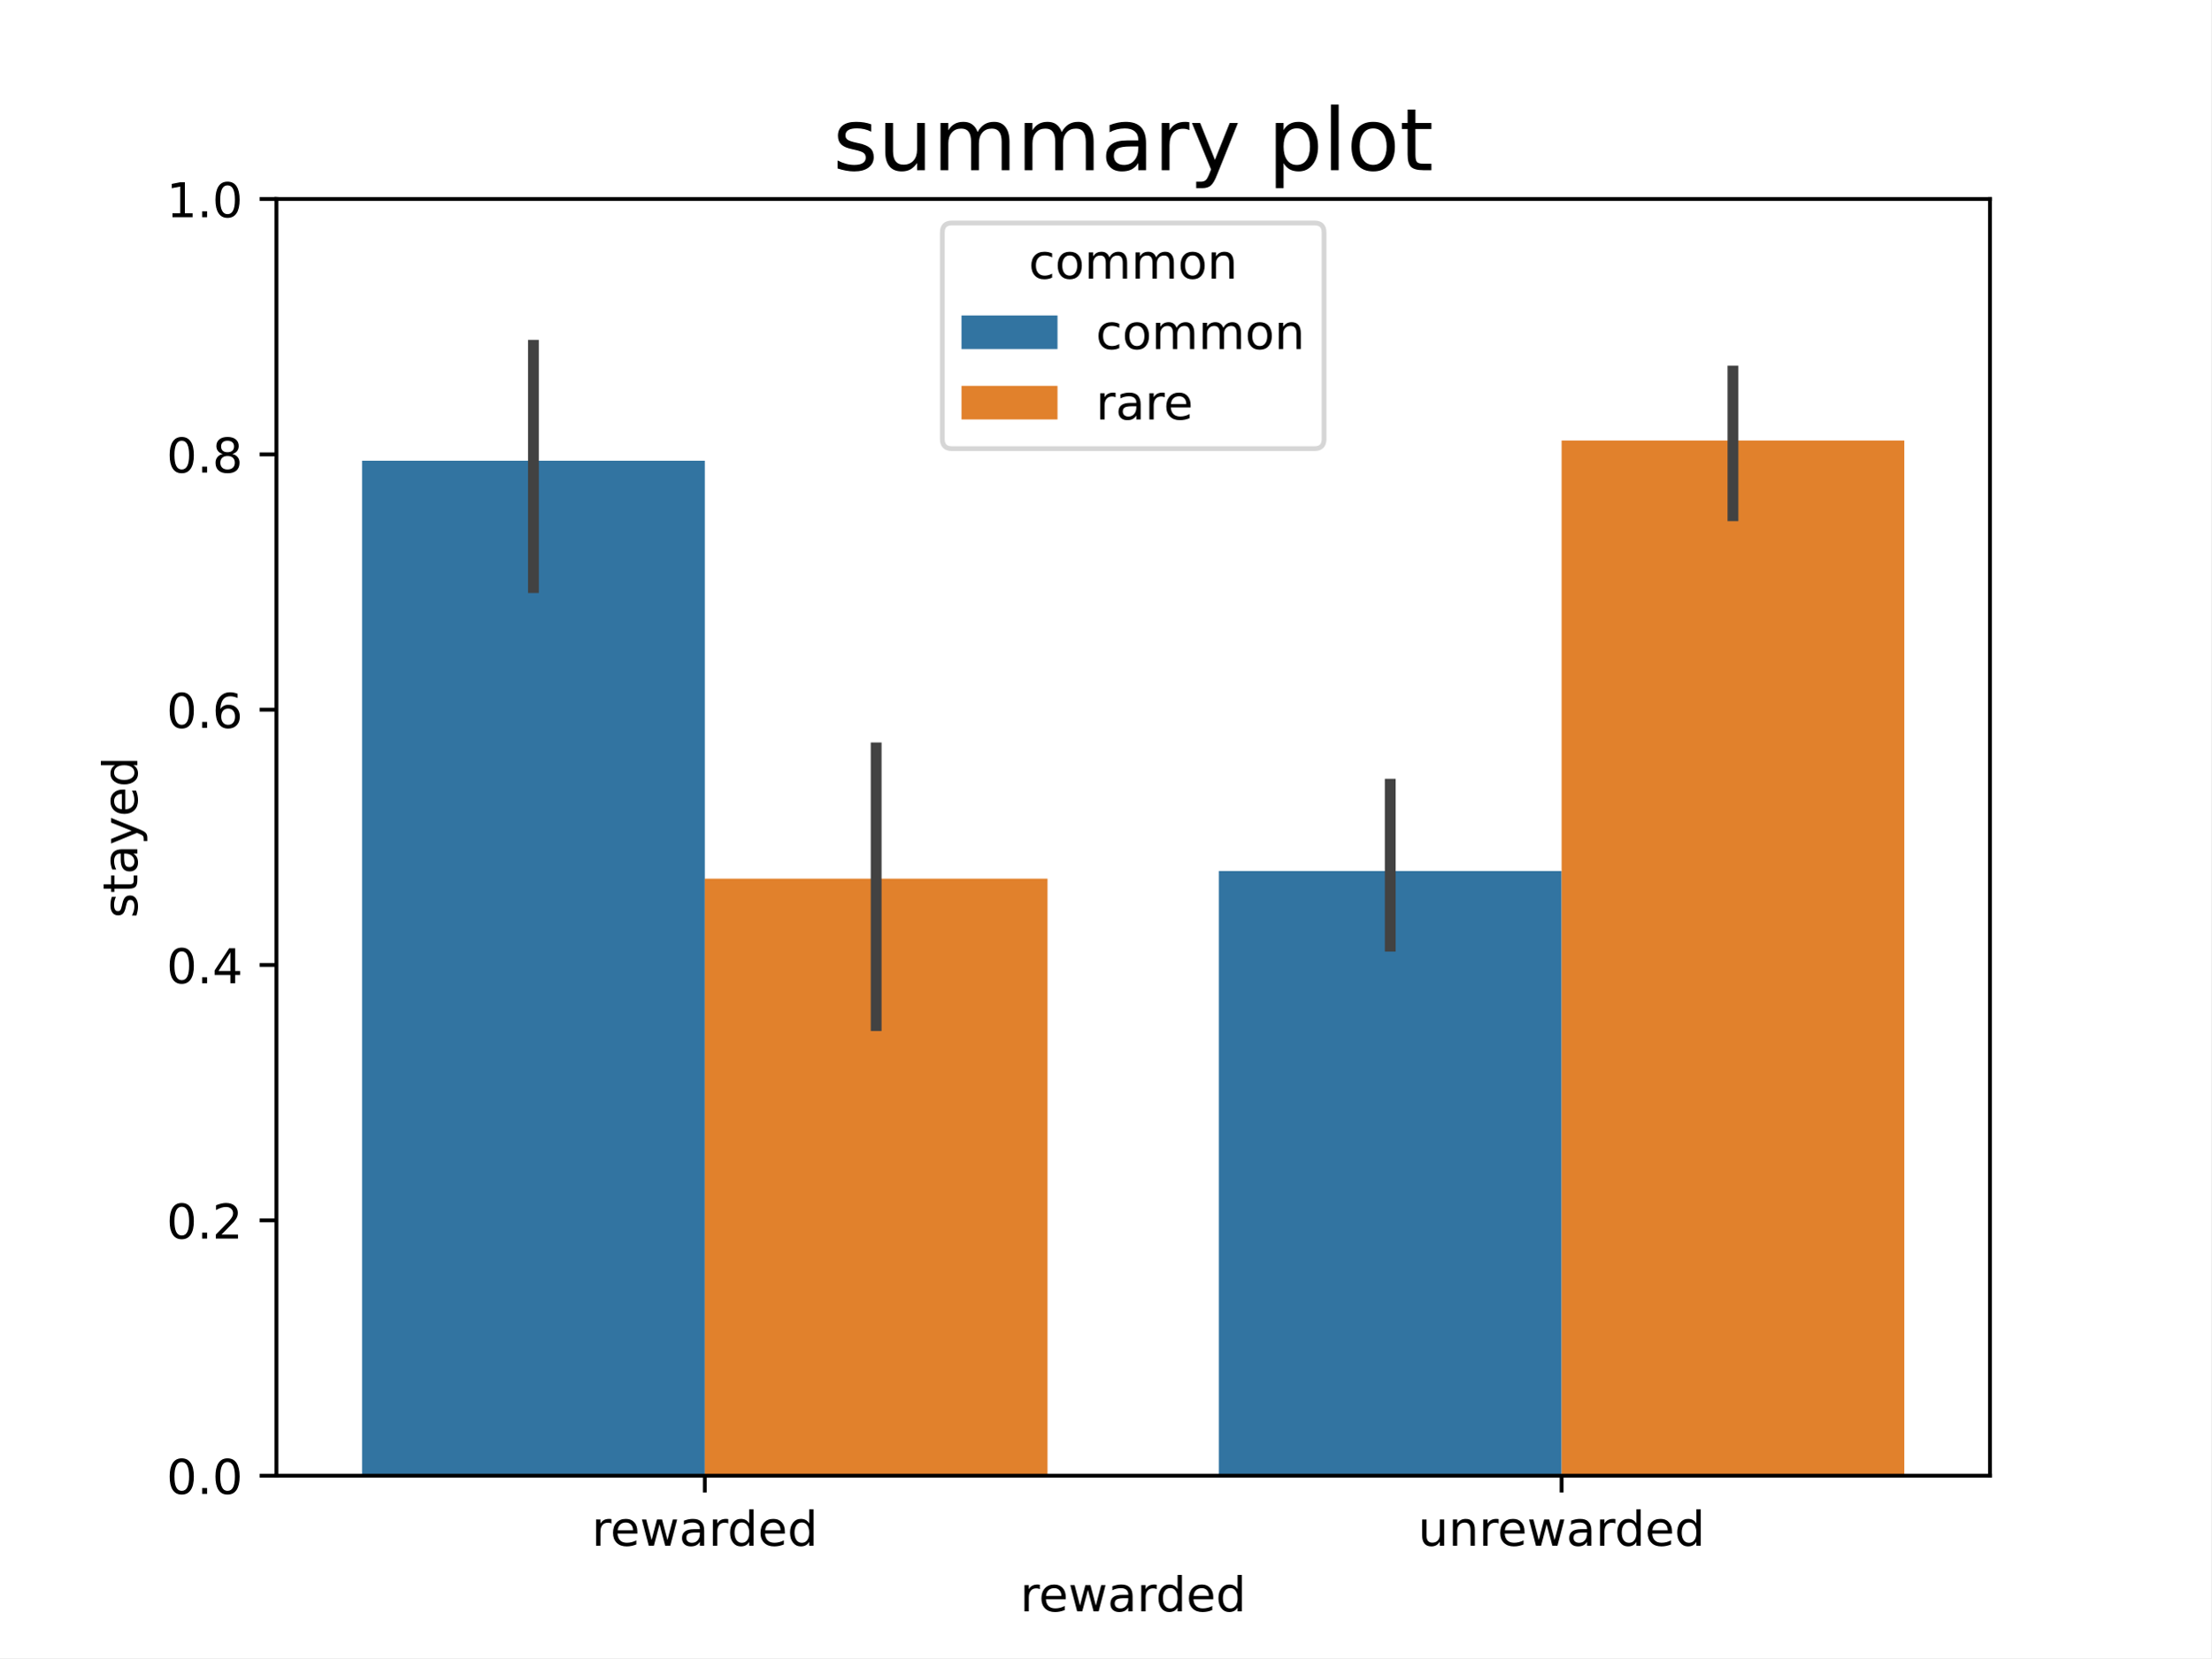
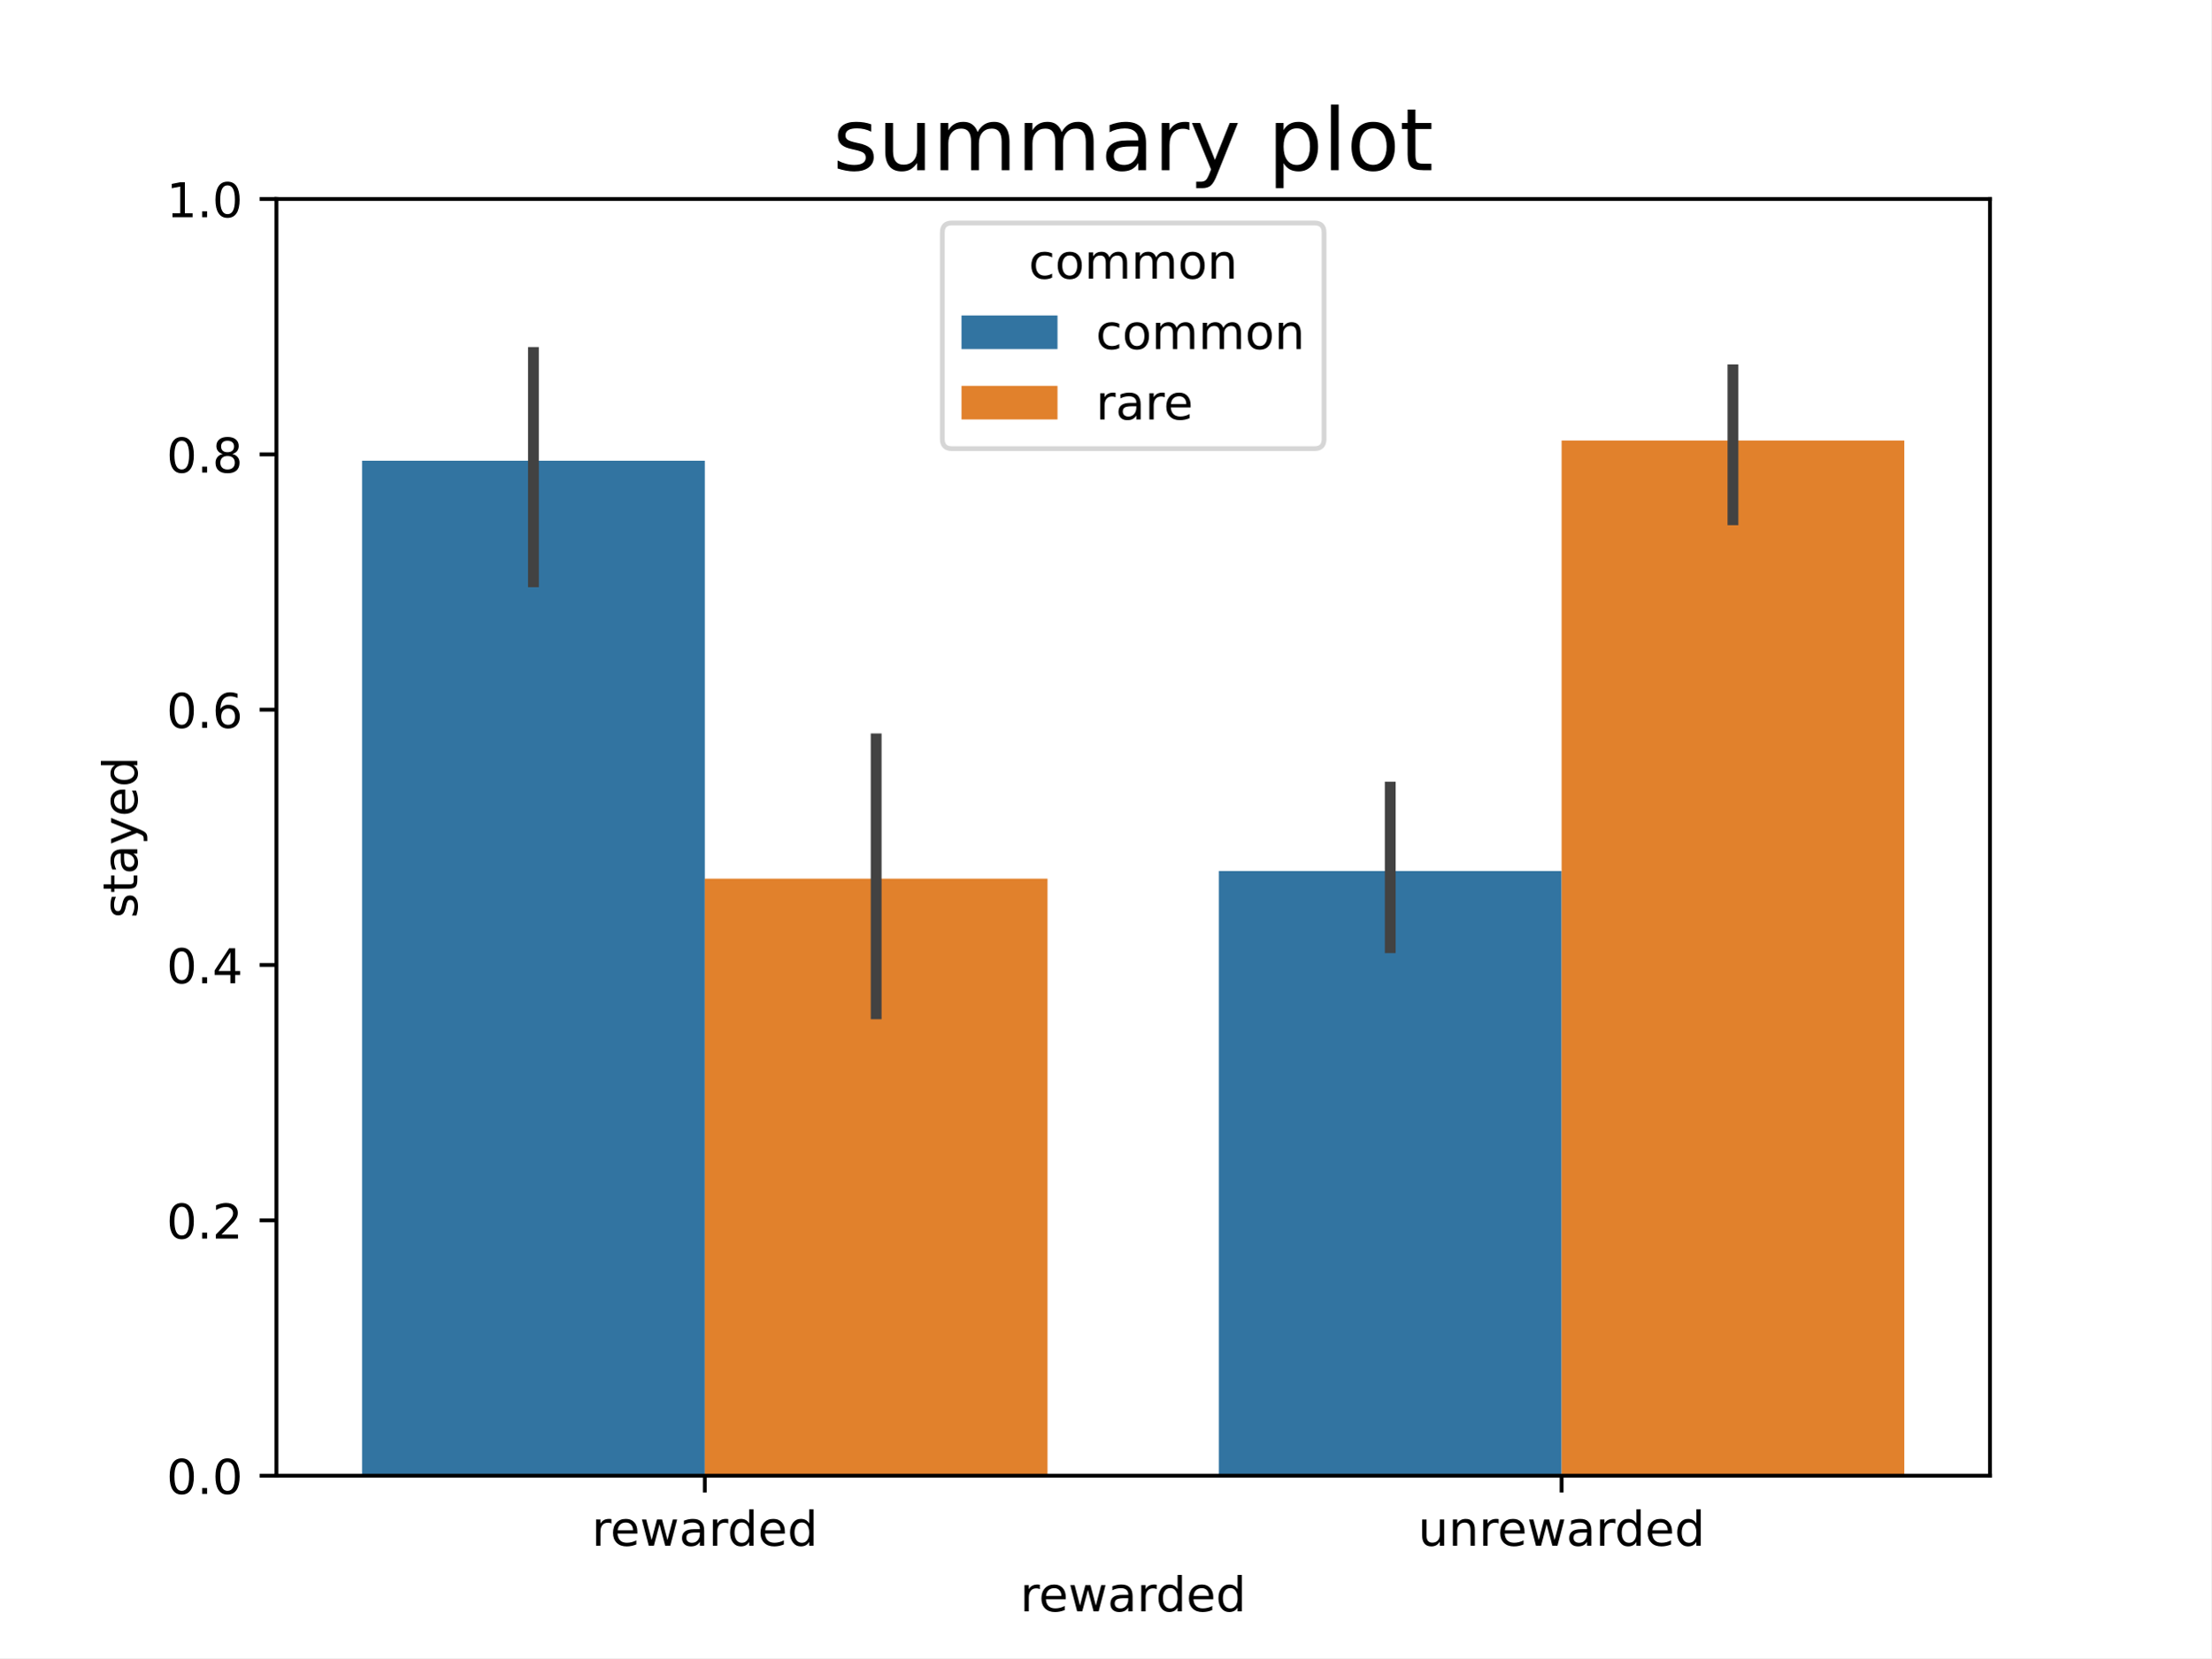
<svg xmlns="http://www.w3.org/2000/svg" xmlns:xlink="http://www.w3.org/1999/xlink" width="460.8pt" height="345.6pt" viewBox="0 0 460.8 345.6" version="1.1">
  <defs>
    <style type="text/css">*{stroke-linejoin: round; stroke-linecap: butt}</style>
  </defs>
  <g id="figure_1">
    <g id="patch_1">
      <path d="M 0 345.6  L 460.8 345.6  L 460.8 0  L 0 0  z " style="fill: #ffffff" />
    </g>
    <g id="axes_1">
      <g id="patch_2">
        <path d="M 57.6 307.584  L 414.72 307.584  L 414.72 41.472  L 57.6 41.472  z " style="fill: #ffffff" />
      </g>
      <g id="patch_3">
-         <path d="M 75.456 307.584  L 146.88 307.584  L 146.88 96.025  L 75.456 96.025  z " clip-path="url(#p9f1547974b)" style="fill: #3274a1" />
+         <path d="M 75.456 307.584  L 146.88 307.584  L 146.88 96.025  L 75.456 96.025  z " clip-path="url(#p856950a8db)" style="fill: #3274a1" />
      </g>
      <g id="patch_4">
-         <path d="M 254.016 307.584  L 325.44 307.584  L 325.44 181.551  L 254.016 181.551  z " clip-path="url(#p9f1547974b)" style="fill: #3274a1" />
+         <path d="M 254.016 307.584  L 325.44 307.584  L 325.44 181.551  L 254.016 181.551  z " clip-path="url(#p856950a8db)" style="fill: #3274a1" />
      </g>
      <g id="patch_5">
-         <path d="M 146.88 307.584  L 218.304 307.584  L 218.304 183.137  L 146.88 183.137  z " clip-path="url(#p9f1547974b)" style="fill: #e1812c" />
+         <path d="M 146.88 307.584  L 218.304 307.584  L 218.304 183.137  L 146.88 183.137  z " clip-path="url(#p856950a8db)" style="fill: #e1812c" />
      </g>
      <g id="patch_6">
-         <path d="M 325.44 307.584  L 396.864 307.584  L 396.864 91.82  L 325.44 91.82  z " clip-path="url(#p9f1547974b)" style="fill: #e1812c" />
+         <path d="M 325.44 307.584  L 396.864 307.584  L 396.864 91.82  L 325.44 91.82  z " clip-path="url(#p856950a8db)" style="fill: #e1812c" />
      </g>
      <g id="patch_7">
-         <path d="M 146.88 307.584  L 146.88 307.584  L 146.88 307.584  L 146.88 307.584  z " clip-path="url(#p9f1547974b)" style="fill: #3274a1" />
+         <path d="M 146.88 307.584  L 146.88 307.584  L 146.88 307.584  L 146.88 307.584  z " clip-path="url(#p856950a8db)" style="fill: #3274a1" />
      </g>
      <g id="patch_8">
-         <path d="M 146.88 307.584  L 146.88 307.584  L 146.88 307.584  L 146.88 307.584  z " clip-path="url(#p9f1547974b)" style="fill: #e1812c" />
+         <path d="M 146.88 307.584  L 146.88 307.584  L 146.88 307.584  L 146.88 307.584  z " clip-path="url(#p856950a8db)" style="fill: #e1812c" />
      </g>
      <g id="matplotlib.axis_1">
        <g id="xtick_1">
          <g id="line2d_1">
            <defs>
-               <path id="m155c16d324" d="M 0 0  L 0 3.5  " style="stroke: #000000; stroke-width: 0.8" />
+               <path id="m8723479bb5" d="M 0 0  L 0 3.5  " style="stroke: #000000; stroke-width: 0.8" />
            </defs>
            <g>
-               <use xlink:href="#m155c16d324" x="146.88" y="307.584" style="stroke: #000000; stroke-width: 0.8" />
+               <use xlink:href="#m8723479bb5" x="146.88" y="307.584" style="stroke: #000000; stroke-width: 0.8" />
            </g>
          </g>
          <g id="text_1">
            <g transform="translate(123.3144 322.1824) scale(0.1 -0.1)">
              <defs>
                <path id="DejaVuSans-72" d="M 2631 2963  Q 2534 3019 2420 3045  Q 2306 3072 2169 3072  Q 1681 3072 1420 2755  Q 1159 2438 1159 1844  L 1159 0  L 581 0  L 581 3500  L 1159 3500  L 1159 2956  Q 1341 3275 1631 3429  Q 1922 3584 2338 3584  Q 2397 3584 2469 3576  Q 2541 3569 2628 3553  L 2631 2963  z " transform="scale(0.015625)" />
                <path id="DejaVuSans-65" d="M 3597 1894  L 3597 1613  L 953 1613  Q 991 1019 1311 708  Q 1631 397 2203 397  Q 2534 397 2845 478  Q 3156 559 3463 722  L 3463 178  Q 3153 47 2828 -22  Q 2503 -91 2169 -91  Q 1331 -91 842 396  Q 353 884 353 1716  Q 353 2575 817 3079  Q 1281 3584 2069 3584  Q 2775 3584 3186 3129  Q 3597 2675 3597 1894  z M 3022 2063  Q 3016 2534 2758 2815  Q 2500 3097 2075 3097  Q 1594 3097 1305 2825  Q 1016 2553 972 2059  L 3022 2063  z " transform="scale(0.015625)" />
                <path id="DejaVuSans-77" d="M 269 3500  L 844 3500  L 1563 769  L 2278 3500  L 2956 3500  L 3675 769  L 4391 3500  L 4966 3500  L 4050 0  L 3372 0  L 2619 2869  L 1863 0  L 1184 0  L 269 3500  z " transform="scale(0.015625)" />
                <path id="DejaVuSans-61" d="M 2194 1759  Q 1497 1759 1228 1600  Q 959 1441 959 1056  Q 959 750 1161 570  Q 1363 391 1709 391  Q 2188 391 2477 730  Q 2766 1069 2766 1631  L 2766 1759  L 2194 1759  z M 3341 1997  L 3341 0  L 2766 0  L 2766 531  Q 2569 213 2275 61  Q 1981 -91 1556 -91  Q 1019 -91 701 211  Q 384 513 384 1019  Q 384 1609 779 1909  Q 1175 2209 1959 2209  L 2766 2209  L 2766 2266  Q 2766 2663 2505 2880  Q 2244 3097 1772 3097  Q 1472 3097 1187 3025  Q 903 2953 641 2809  L 641 3341  Q 956 3463 1253 3523  Q 1550 3584 1831 3584  Q 2591 3584 2966 3190  Q 3341 2797 3341 1997  z " transform="scale(0.015625)" />
                <path id="DejaVuSans-64" d="M 2906 2969  L 2906 4863  L 3481 4863  L 3481 0  L 2906 0  L 2906 525  Q 2725 213 2448 61  Q 2172 -91 1784 -91  Q 1150 -91 751 415  Q 353 922 353 1747  Q 353 2572 751 3078  Q 1150 3584 1784 3584  Q 2172 3584 2448 3432  Q 2725 3281 2906 2969  z M 947 1747  Q 947 1113 1208 752  Q 1469 391 1925 391  Q 2381 391 2643 752  Q 2906 1113 2906 1747  Q 2906 2381 2643 2742  Q 2381 3103 1925 3103  Q 1469 3103 1208 2742  Q 947 2381 947 1747  z " transform="scale(0.015625)" />
              </defs>
              <use xlink:href="#DejaVuSans-72" />
              <use xlink:href="#DejaVuSans-65" x="38.863" />
              <use xlink:href="#DejaVuSans-77" x="100.387" />
              <use xlink:href="#DejaVuSans-61" x="182.174" />
              <use xlink:href="#DejaVuSans-72" x="243.453" />
              <use xlink:href="#DejaVuSans-64" x="282.816" />
              <use xlink:href="#DejaVuSans-65" x="346.293" />
              <use xlink:href="#DejaVuSans-64" x="407.816" />
            </g>
          </g>
        </g>
        <g id="xtick_2">
          <g id="line2d_2">
            <g>
-               <use xlink:href="#m155c16d324" x="325.44" y="307.584" style="stroke: #000000; stroke-width: 0.8" />
+               <use xlink:href="#m8723479bb5" x="325.44" y="307.584" style="stroke: #000000; stroke-width: 0.8" />
            </g>
          </g>
          <g id="text_2">
            <g transform="translate(295.5369 322.1824) scale(0.1 -0.1)">
              <defs>
                <path id="DejaVuSans-75" d="M 544 1381  L 544 3500  L 1119 3500  L 1119 1403  Q 1119 906 1312 657  Q 1506 409 1894 409  Q 2359 409 2629 706  Q 2900 1003 2900 1516  L 2900 3500  L 3475 3500  L 3475 0  L 2900 0  L 2900 538  Q 2691 219 2414 64  Q 2138 -91 1772 -91  Q 1169 -91 856 284  Q 544 659 544 1381  z M 1991 3584  L 1991 3584  z " transform="scale(0.015625)" />
                <path id="DejaVuSans-6e" d="M 3513 2113  L 3513 0  L 2938 0  L 2938 2094  Q 2938 2591 2744 2837  Q 2550 3084 2163 3084  Q 1697 3084 1428 2787  Q 1159 2491 1159 1978  L 1159 0  L 581 0  L 581 3500  L 1159 3500  L 1159 2956  Q 1366 3272 1645 3428  Q 1925 3584 2291 3584  Q 2894 3584 3203 3211  Q 3513 2838 3513 2113  z " transform="scale(0.015625)" />
              </defs>
              <use xlink:href="#DejaVuSans-75" />
              <use xlink:href="#DejaVuSans-6e" x="63.379" />
              <use xlink:href="#DejaVuSans-72" x="126.758" />
              <use xlink:href="#DejaVuSans-65" x="165.621" />
              <use xlink:href="#DejaVuSans-77" x="227.145" />
              <use xlink:href="#DejaVuSans-61" x="308.932" />
              <use xlink:href="#DejaVuSans-72" x="370.211" />
              <use xlink:href="#DejaVuSans-64" x="409.574" />
              <use xlink:href="#DejaVuSans-65" x="473.051" />
              <use xlink:href="#DejaVuSans-64" x="534.574" />
            </g>
          </g>
        </g>
        <g id="text_3">
          <g transform="translate(212.5944 335.8606) scale(0.1 -0.1)">
            <use xlink:href="#DejaVuSans-72" />
            <use xlink:href="#DejaVuSans-65" x="38.863" />
            <use xlink:href="#DejaVuSans-77" x="100.387" />
            <use xlink:href="#DejaVuSans-61" x="182.174" />
            <use xlink:href="#DejaVuSans-72" x="243.453" />
            <use xlink:href="#DejaVuSans-64" x="282.816" />
            <use xlink:href="#DejaVuSans-65" x="346.293" />
            <use xlink:href="#DejaVuSans-64" x="407.816" />
          </g>
        </g>
      </g>
      <g id="matplotlib.axis_2">
        <g id="ytick_1">
          <g id="line2d_3">
            <defs>
-               <path id="m97e995b3cd" d="M 0 0  L -3.5 0  " style="stroke: #000000; stroke-width: 0.8" />
+               <path id="m5e11321f5d" d="M 0 0  L -3.5 0  " style="stroke: #000000; stroke-width: 0.8" />
            </defs>
            <g>
-               <use xlink:href="#m97e995b3cd" x="57.6" y="307.584" style="stroke: #000000; stroke-width: 0.8" />
+               <use xlink:href="#m5e11321f5d" x="57.6" y="307.584" style="stroke: #000000; stroke-width: 0.8" />
            </g>
          </g>
          <g id="text_4">
            <g transform="translate(34.69687 311.3832) scale(0.1 -0.1)">
              <defs>
                <path id="DejaVuSans-30" d="M 2034 4250  Q 1547 4250 1301 3770  Q 1056 3291 1056 2328  Q 1056 1369 1301 889  Q 1547 409 2034 409  Q 2525 409 2770 889  Q 3016 1369 3016 2328  Q 3016 3291 2770 3770  Q 2525 4250 2034 4250  z M 2034 4750  Q 2819 4750 3233 4129  Q 3647 3509 3647 2328  Q 3647 1150 3233 529  Q 2819 -91 2034 -91  Q 1250 -91 836 529  Q 422 1150 422 2328  Q 422 3509 836 4129  Q 1250 4750 2034 4750  z " transform="scale(0.015625)" />
                <path id="DejaVuSans-2e" d="M 684 794  L 1344 794  L 1344 0  L 684 0  L 684 794  z " transform="scale(0.015625)" />
              </defs>
              <use xlink:href="#DejaVuSans-30" />
              <use xlink:href="#DejaVuSans-2e" x="63.623" />
              <use xlink:href="#DejaVuSans-30" x="95.41" />
            </g>
          </g>
        </g>
        <g id="ytick_2">
          <g id="line2d_4">
            <g>
-               <use xlink:href="#m97e995b3cd" x="57.6" y="254.362" style="stroke: #000000; stroke-width: 0.8" />
+               <use xlink:href="#m5e11321f5d" x="57.6" y="254.362" style="stroke: #000000; stroke-width: 0.8" />
            </g>
          </g>
          <g id="text_5">
            <g transform="translate(34.69687 258.1608) scale(0.1 -0.1)">
              <defs>
                <path id="DejaVuSans-32" d="M 1228 531  L 3431 531  L 3431 0  L 469 0  L 469 531  Q 828 903 1448 1529  Q 2069 2156 2228 2338  Q 2531 2678 2651 2914  Q 2772 3150 2772 3378  Q 2772 3750 2511 3984  Q 2250 4219 1831 4219  Q 1534 4219 1204 4116  Q 875 4013 500 3803  L 500 4441  Q 881 4594 1212 4672  Q 1544 4750 1819 4750  Q 2544 4750 2975 4387  Q 3406 4025 3406 3419  Q 3406 3131 3298 2873  Q 3191 2616 2906 2266  Q 2828 2175 2409 1742  Q 1991 1309 1228 531  z " transform="scale(0.015625)" />
              </defs>
              <use xlink:href="#DejaVuSans-30" />
              <use xlink:href="#DejaVuSans-2e" x="63.623" />
              <use xlink:href="#DejaVuSans-32" x="95.41" />
            </g>
          </g>
        </g>
        <g id="ytick_3">
          <g id="line2d_5">
            <g>
-               <use xlink:href="#m97e995b3cd" x="57.6" y="201.139" style="stroke: #000000; stroke-width: 0.8" />
+               <use xlink:href="#m5e11321f5d" x="57.6" y="201.139" style="stroke: #000000; stroke-width: 0.8" />
            </g>
          </g>
          <g id="text_6">
            <g transform="translate(34.69687 204.9384) scale(0.1 -0.1)">
              <defs>
                <path id="DejaVuSans-34" d="M 2419 4116  L 825 1625  L 2419 1625  L 2419 4116  z M 2253 4666  L 3047 4666  L 3047 1625  L 3713 1625  L 3713 1100  L 3047 1100  L 3047 0  L 2419 0  L 2419 1100  L 313 1100  L 313 1709  L 2253 4666  z " transform="scale(0.015625)" />
              </defs>
              <use xlink:href="#DejaVuSans-30" />
              <use xlink:href="#DejaVuSans-2e" x="63.623" />
              <use xlink:href="#DejaVuSans-34" x="95.41" />
            </g>
          </g>
        </g>
        <g id="ytick_4">
          <g id="line2d_6">
            <g>
-               <use xlink:href="#m97e995b3cd" x="57.6" y="147.917" style="stroke: #000000; stroke-width: 0.8" />
+               <use xlink:href="#m5e11321f5d" x="57.6" y="147.917" style="stroke: #000000; stroke-width: 0.8" />
            </g>
          </g>
          <g id="text_7">
            <g transform="translate(34.69687 151.716) scale(0.1 -0.1)">
              <defs>
                <path id="DejaVuSans-36" d="M 2113 2584  Q 1688 2584 1439 2293  Q 1191 2003 1191 1497  Q 1191 994 1439 701  Q 1688 409 2113 409  Q 2538 409 2786 701  Q 3034 994 3034 1497  Q 3034 2003 2786 2293  Q 2538 2584 2113 2584  z M 3366 4563  L 3366 3988  Q 3128 4100 2886 4159  Q 2644 4219 2406 4219  Q 1781 4219 1451 3797  Q 1122 3375 1075 2522  Q 1259 2794 1537 2939  Q 1816 3084 2150 3084  Q 2853 3084 3261 2657  Q 3669 2231 3669 1497  Q 3669 778 3244 343  Q 2819 -91 2113 -91  Q 1303 -91 875 529  Q 447 1150 447 2328  Q 447 3434 972 4092  Q 1497 4750 2381 4750  Q 2619 4750 2861 4703  Q 3103 4656 3366 4563  z " transform="scale(0.015625)" />
              </defs>
              <use xlink:href="#DejaVuSans-30" />
              <use xlink:href="#DejaVuSans-2e" x="63.623" />
              <use xlink:href="#DejaVuSans-36" x="95.41" />
            </g>
          </g>
        </g>
        <g id="ytick_5">
          <g id="line2d_7">
            <g>
-               <use xlink:href="#m97e995b3cd" x="57.6" y="94.694" style="stroke: #000000; stroke-width: 0.8" />
+               <use xlink:href="#m5e11321f5d" x="57.6" y="94.694" style="stroke: #000000; stroke-width: 0.8" />
            </g>
          </g>
          <g id="text_8">
            <g transform="translate(34.69687 98.49362) scale(0.1 -0.1)">
              <defs>
                <path id="DejaVuSans-38" d="M 2034 2216  Q 1584 2216 1326 1975  Q 1069 1734 1069 1313  Q 1069 891 1326 650  Q 1584 409 2034 409  Q 2484 409 2743 651  Q 3003 894 3003 1313  Q 3003 1734 2745 1975  Q 2488 2216 2034 2216  z M 1403 2484  Q 997 2584 770 2862  Q 544 3141 544 3541  Q 544 4100 942 4425  Q 1341 4750 2034 4750  Q 2731 4750 3128 4425  Q 3525 4100 3525 3541  Q 3525 3141 3298 2862  Q 3072 2584 2669 2484  Q 3125 2378 3379 2068  Q 3634 1759 3634 1313  Q 3634 634 3220 271  Q 2806 -91 2034 -91  Q 1263 -91 848 271  Q 434 634 434 1313  Q 434 1759 690 2068  Q 947 2378 1403 2484  z M 1172 3481  Q 1172 3119 1398 2916  Q 1625 2713 2034 2713  Q 2441 2713 2670 2916  Q 2900 3119 2900 3481  Q 2900 3844 2670 4047  Q 2441 4250 2034 4250  Q 1625 4250 1398 4047  Q 1172 3844 1172 3481  z " transform="scale(0.015625)" />
              </defs>
              <use xlink:href="#DejaVuSans-30" />
              <use xlink:href="#DejaVuSans-2e" x="63.623" />
              <use xlink:href="#DejaVuSans-38" x="95.41" />
            </g>
          </g>
        </g>
        <g id="ytick_6">
          <g id="line2d_8">
            <g>
-               <use xlink:href="#m97e995b3cd" x="57.6" y="41.472" style="stroke: #000000; stroke-width: 0.8" />
+               <use xlink:href="#m5e11321f5d" x="57.6" y="41.472" style="stroke: #000000; stroke-width: 0.8" />
            </g>
          </g>
          <g id="text_9">
            <g transform="translate(34.69687 45.27122) scale(0.1 -0.1)">
              <defs>
                <path id="DejaVuSans-31" d="M 794 531  L 1825 531  L 1825 4091  L 703 3866  L 703 4441  L 1819 4666  L 2450 4666  L 2450 531  L 3481 531  L 3481 0  L 794 0  L 794 531  z " transform="scale(0.015625)" />
              </defs>
              <use xlink:href="#DejaVuSans-31" />
              <use xlink:href="#DejaVuSans-2e" x="63.623" />
              <use xlink:href="#DejaVuSans-30" x="95.41" />
            </g>
          </g>
        </g>
        <g id="text_10">
          <g transform="translate(28.61719 191.3671) rotate(-90) scale(0.1 -0.1)">
            <defs>
              <path id="DejaVuSans-73" d="M 2834 3397  L 2834 2853  Q 2591 2978 2328 3040  Q 2066 3103 1784 3103  Q 1356 3103 1142 2972  Q 928 2841 928 2578  Q 928 2378 1081 2264  Q 1234 2150 1697 2047  L 1894 2003  Q 2506 1872 2764 1633  Q 3022 1394 3022 966  Q 3022 478 2636 193  Q 2250 -91 1575 -91  Q 1294 -91 989 -36  Q 684 19 347 128  L 347 722  Q 666 556 975 473  Q 1284 391 1588 391  Q 1994 391 2212 530  Q 2431 669 2431 922  Q 2431 1156 2273 1281  Q 2116 1406 1581 1522  L 1381 1569  Q 847 1681 609 1914  Q 372 2147 372 2553  Q 372 3047 722 3315  Q 1072 3584 1716 3584  Q 2034 3584 2315 3537  Q 2597 3491 2834 3397  z " transform="scale(0.015625)" />
              <path id="DejaVuSans-74" d="M 1172 4494  L 1172 3500  L 2356 3500  L 2356 3053  L 1172 3053  L 1172 1153  Q 1172 725 1289 603  Q 1406 481 1766 481  L 2356 481  L 2356 0  L 1766 0  Q 1100 0 847 248  Q 594 497 594 1153  L 594 3053  L 172 3053  L 172 3500  L 594 3500  L 594 4494  L 1172 4494  z " transform="scale(0.015625)" />
              <path id="DejaVuSans-79" d="M 2059 -325  Q 1816 -950 1584 -1140  Q 1353 -1331 966 -1331  L 506 -1331  L 506 -850  L 844 -850  Q 1081 -850 1212 -737  Q 1344 -625 1503 -206  L 1606 56  L 191 3500  L 800 3500  L 1894 763  L 2988 3500  L 3597 3500  L 2059 -325  z " transform="scale(0.015625)" />
            </defs>
            <use xlink:href="#DejaVuSans-73" />
            <use xlink:href="#DejaVuSans-74" x="52.1" />
            <use xlink:href="#DejaVuSans-61" x="91.309" />
            <use xlink:href="#DejaVuSans-79" x="152.588" />
            <use xlink:href="#DejaVuSans-65" x="211.768" />
            <use xlink:href="#DejaVuSans-64" x="273.291" />
          </g>
        </g>
      </g>
      <g id="line2d_9">
-         <path d="M 111.168 122.462  L 111.168 71.965  " clip-path="url(#p9f1547974b)" style="fill: none; stroke: #424242; stroke-width: 2.25; stroke-linecap: square" />
+         <path d="M 111.168 121.261  L 111.168 73.465  " clip-path="url(#p856950a8db)" style="fill: none; stroke: #424242; stroke-width: 2.25; stroke-linecap: square" />
      </g>
      <g id="line2d_10">
-         <path d="M 289.728 197.216  L 289.728 163.445  " clip-path="url(#p9f1547974b)" style="fill: none; stroke: #424242; stroke-width: 2.25; stroke-linecap: square" />
+         <path d="M 289.728 197.519  L 289.728 164.061  " clip-path="url(#p856950a8db)" style="fill: none; stroke: #424242; stroke-width: 2.25; stroke-linecap: square" />
      </g>
      <g id="line2d_11">
-         <path d="M 182.592 213.773  L 182.592 155.881  " clip-path="url(#p9f1547974b)" style="fill: none; stroke: #424242; stroke-width: 2.25; stroke-linecap: square" />
+         <path d="M 182.592 211.311  L 182.592 154.003  " clip-path="url(#p856950a8db)" style="fill: none; stroke: #424242; stroke-width: 2.25; stroke-linecap: square" />
      </g>
      <g id="line2d_12">
-         <path d="M 361.152 107.497  L 361.152 77.34  " clip-path="url(#p9f1547974b)" style="fill: none; stroke: #424242; stroke-width: 2.25; stroke-linecap: square" />
+         <path d="M 361.152 108.336  L 361.152 77.072  " clip-path="url(#p856950a8db)" style="fill: none; stroke: #424242; stroke-width: 2.25; stroke-linecap: square" />
      </g>
      <g id="patch_9">
        <path d="M 57.6 307.584  L 57.6 41.472  " style="fill: none; stroke: #000000; stroke-width: 0.8; stroke-linejoin: miter; stroke-linecap: square" />
      </g>
      <g id="patch_10">
        <path d="M 414.72 307.584  L 414.72 41.472  " style="fill: none; stroke: #000000; stroke-width: 0.8; stroke-linejoin: miter; stroke-linecap: square" />
      </g>
      <g id="patch_11">
        <path d="M 57.6 307.584  L 414.72 307.584  " style="fill: none; stroke: #000000; stroke-width: 0.8; stroke-linejoin: miter; stroke-linecap: square" />
      </g>
      <g id="patch_12">
        <path d="M 57.6 41.472  L 414.72 41.472  " style="fill: none; stroke: #000000; stroke-width: 0.8; stroke-linejoin: miter; stroke-linecap: square" />
      </g>
      <g id="text_11">
        <g transform="translate(173.5833 35.472) scale(0.18 -0.18)">
          <defs>
            <path id="DejaVuSans-6d" d="M 3328 2828  Q 3544 3216 3844 3400  Q 4144 3584 4550 3584  Q 5097 3584 5394 3201  Q 5691 2819 5691 2113  L 5691 0  L 5113 0  L 5113 2094  Q 5113 2597 4934 2840  Q 4756 3084 4391 3084  Q 3944 3084 3684 2787  Q 3425 2491 3425 1978  L 3425 0  L 2847 0  L 2847 2094  Q 2847 2600 2669 2842  Q 2491 3084 2119 3084  Q 1678 3084 1418 2786  Q 1159 2488 1159 1978  L 1159 0  L 581 0  L 581 3500  L 1159 3500  L 1159 2956  Q 1356 3278 1631 3431  Q 1906 3584 2284 3584  Q 2666 3584 2933 3390  Q 3200 3197 3328 2828  z " transform="scale(0.015625)" />
            <path id="DejaVuSans-20" transform="scale(0.015625)" />
            <path id="DejaVuSans-70" d="M 1159 525  L 1159 -1331  L 581 -1331  L 581 3500  L 1159 3500  L 1159 2969  Q 1341 3281 1617 3432  Q 1894 3584 2278 3584  Q 2916 3584 3314 3078  Q 3713 2572 3713 1747  Q 3713 922 3314 415  Q 2916 -91 2278 -91  Q 1894 -91 1617 61  Q 1341 213 1159 525  z M 3116 1747  Q 3116 2381 2855 2742  Q 2594 3103 2138 3103  Q 1681 3103 1420 2742  Q 1159 2381 1159 1747  Q 1159 1113 1420 752  Q 1681 391 2138 391  Q 2594 391 2855 752  Q 3116 1113 3116 1747  z " transform="scale(0.015625)" />
            <path id="DejaVuSans-6c" d="M 603 4863  L 1178 4863  L 1178 0  L 603 0  L 603 4863  z " transform="scale(0.015625)" />
            <path id="DejaVuSans-6f" d="M 1959 3097  Q 1497 3097 1228 2736  Q 959 2375 959 1747  Q 959 1119 1226 758  Q 1494 397 1959 397  Q 2419 397 2687 759  Q 2956 1122 2956 1747  Q 2956 2369 2687 2733  Q 2419 3097 1959 3097  z M 1959 3584  Q 2709 3584 3137 3096  Q 3566 2609 3566 1747  Q 3566 888 3137 398  Q 2709 -91 1959 -91  Q 1206 -91 779 398  Q 353 888 353 1747  Q 353 2609 779 3096  Q 1206 3584 1959 3584  z " transform="scale(0.015625)" />
          </defs>
          <use xlink:href="#DejaVuSans-73" />
          <use xlink:href="#DejaVuSans-75" x="52.1" />
          <use xlink:href="#DejaVuSans-6d" x="115.479" />
          <use xlink:href="#DejaVuSans-6d" x="212.891" />
          <use xlink:href="#DejaVuSans-61" x="310.303" />
          <use xlink:href="#DejaVuSans-72" x="371.582" />
          <use xlink:href="#DejaVuSans-79" x="412.695" />
          <use xlink:href="#DejaVuSans-20" x="471.875" />
          <use xlink:href="#DejaVuSans-70" x="503.662" />
          <use xlink:href="#DejaVuSans-6c" x="567.139" />
          <use xlink:href="#DejaVuSans-6f" x="594.922" />
          <use xlink:href="#DejaVuSans-74" x="656.104" />
        </g>
      </g>
      <g id="legend_1">
        <g id="patch_13">
          <path d="M 198.383 93.506  L 273.937 93.506  Q 275.937 93.506 275.937 91.506  L 275.937 48.472  Q 275.937 46.472 273.937 46.472  L 198.383 46.472  Q 196.383 46.472 196.383 48.472  L 196.383 91.506  Q 196.383 93.506 198.383 93.506  z " style="fill: #ffffff; opacity: 0.8; stroke: #cccccc; stroke-linejoin: miter" />
        </g>
        <g id="text_12">
          <g transform="translate(214.3827 58.07044) scale(0.1 -0.1)">
            <defs>
              <path id="DejaVuSans-63" d="M 3122 3366  L 3122 2828  Q 2878 2963 2633 3030  Q 2388 3097 2138 3097  Q 1578 3097 1268 2742  Q 959 2388 959 1747  Q 959 1106 1268 751  Q 1578 397 2138 397  Q 2388 397 2633 464  Q 2878 531 3122 666  L 3122 134  Q 2881 22 2623 -34  Q 2366 -91 2075 -91  Q 1284 -91 818 406  Q 353 903 353 1747  Q 353 2603 823 3093  Q 1294 3584 2113 3584  Q 2378 3584 2631 3529  Q 2884 3475 3122 3366  z " transform="scale(0.015625)" />
            </defs>
            <use xlink:href="#DejaVuSans-63" />
            <use xlink:href="#DejaVuSans-6f" x="54.98" />
            <use xlink:href="#DejaVuSans-6d" x="116.162" />
            <use xlink:href="#DejaVuSans-6d" x="213.574" />
            <use xlink:href="#DejaVuSans-6f" x="310.986" />
            <use xlink:href="#DejaVuSans-6e" x="372.168" />
          </g>
        </g>
        <g id="patch_14">
          <path d="M 200.383 72.749  L 220.383 72.749  L 220.383 65.749  L 200.383 65.749  z " style="fill: #3274a1" />
        </g>
        <g id="text_13">
          <g transform="translate(228.3827 72.74856) scale(0.1 -0.1)">
            <use xlink:href="#DejaVuSans-63" />
            <use xlink:href="#DejaVuSans-6f" x="54.98" />
            <use xlink:href="#DejaVuSans-6d" x="116.162" />
            <use xlink:href="#DejaVuSans-6d" x="213.574" />
            <use xlink:href="#DejaVuSans-6f" x="310.986" />
            <use xlink:href="#DejaVuSans-6e" x="372.168" />
          </g>
        </g>
        <g id="patch_15">
          <path d="M 200.383 87.427  L 220.383 87.427  L 220.383 80.427  L 200.383 80.427  z " style="fill: #e1812c" />
        </g>
        <g id="text_14">
          <g transform="translate(228.3827 87.42669) scale(0.1 -0.1)">
            <use xlink:href="#DejaVuSans-72" />
            <use xlink:href="#DejaVuSans-61" x="41.113" />
            <use xlink:href="#DejaVuSans-72" x="102.393" />
            <use xlink:href="#DejaVuSans-65" x="141.256" />
          </g>
        </g>
      </g>
    </g>
  </g>
  <defs>
-     <clipPath id="p9f1547974b">
+     <clipPath id="p856950a8db">
      <rect x="57.6" y="41.472" width="357.12" height="266.112" />
    </clipPath>
  </defs>
</svg>
